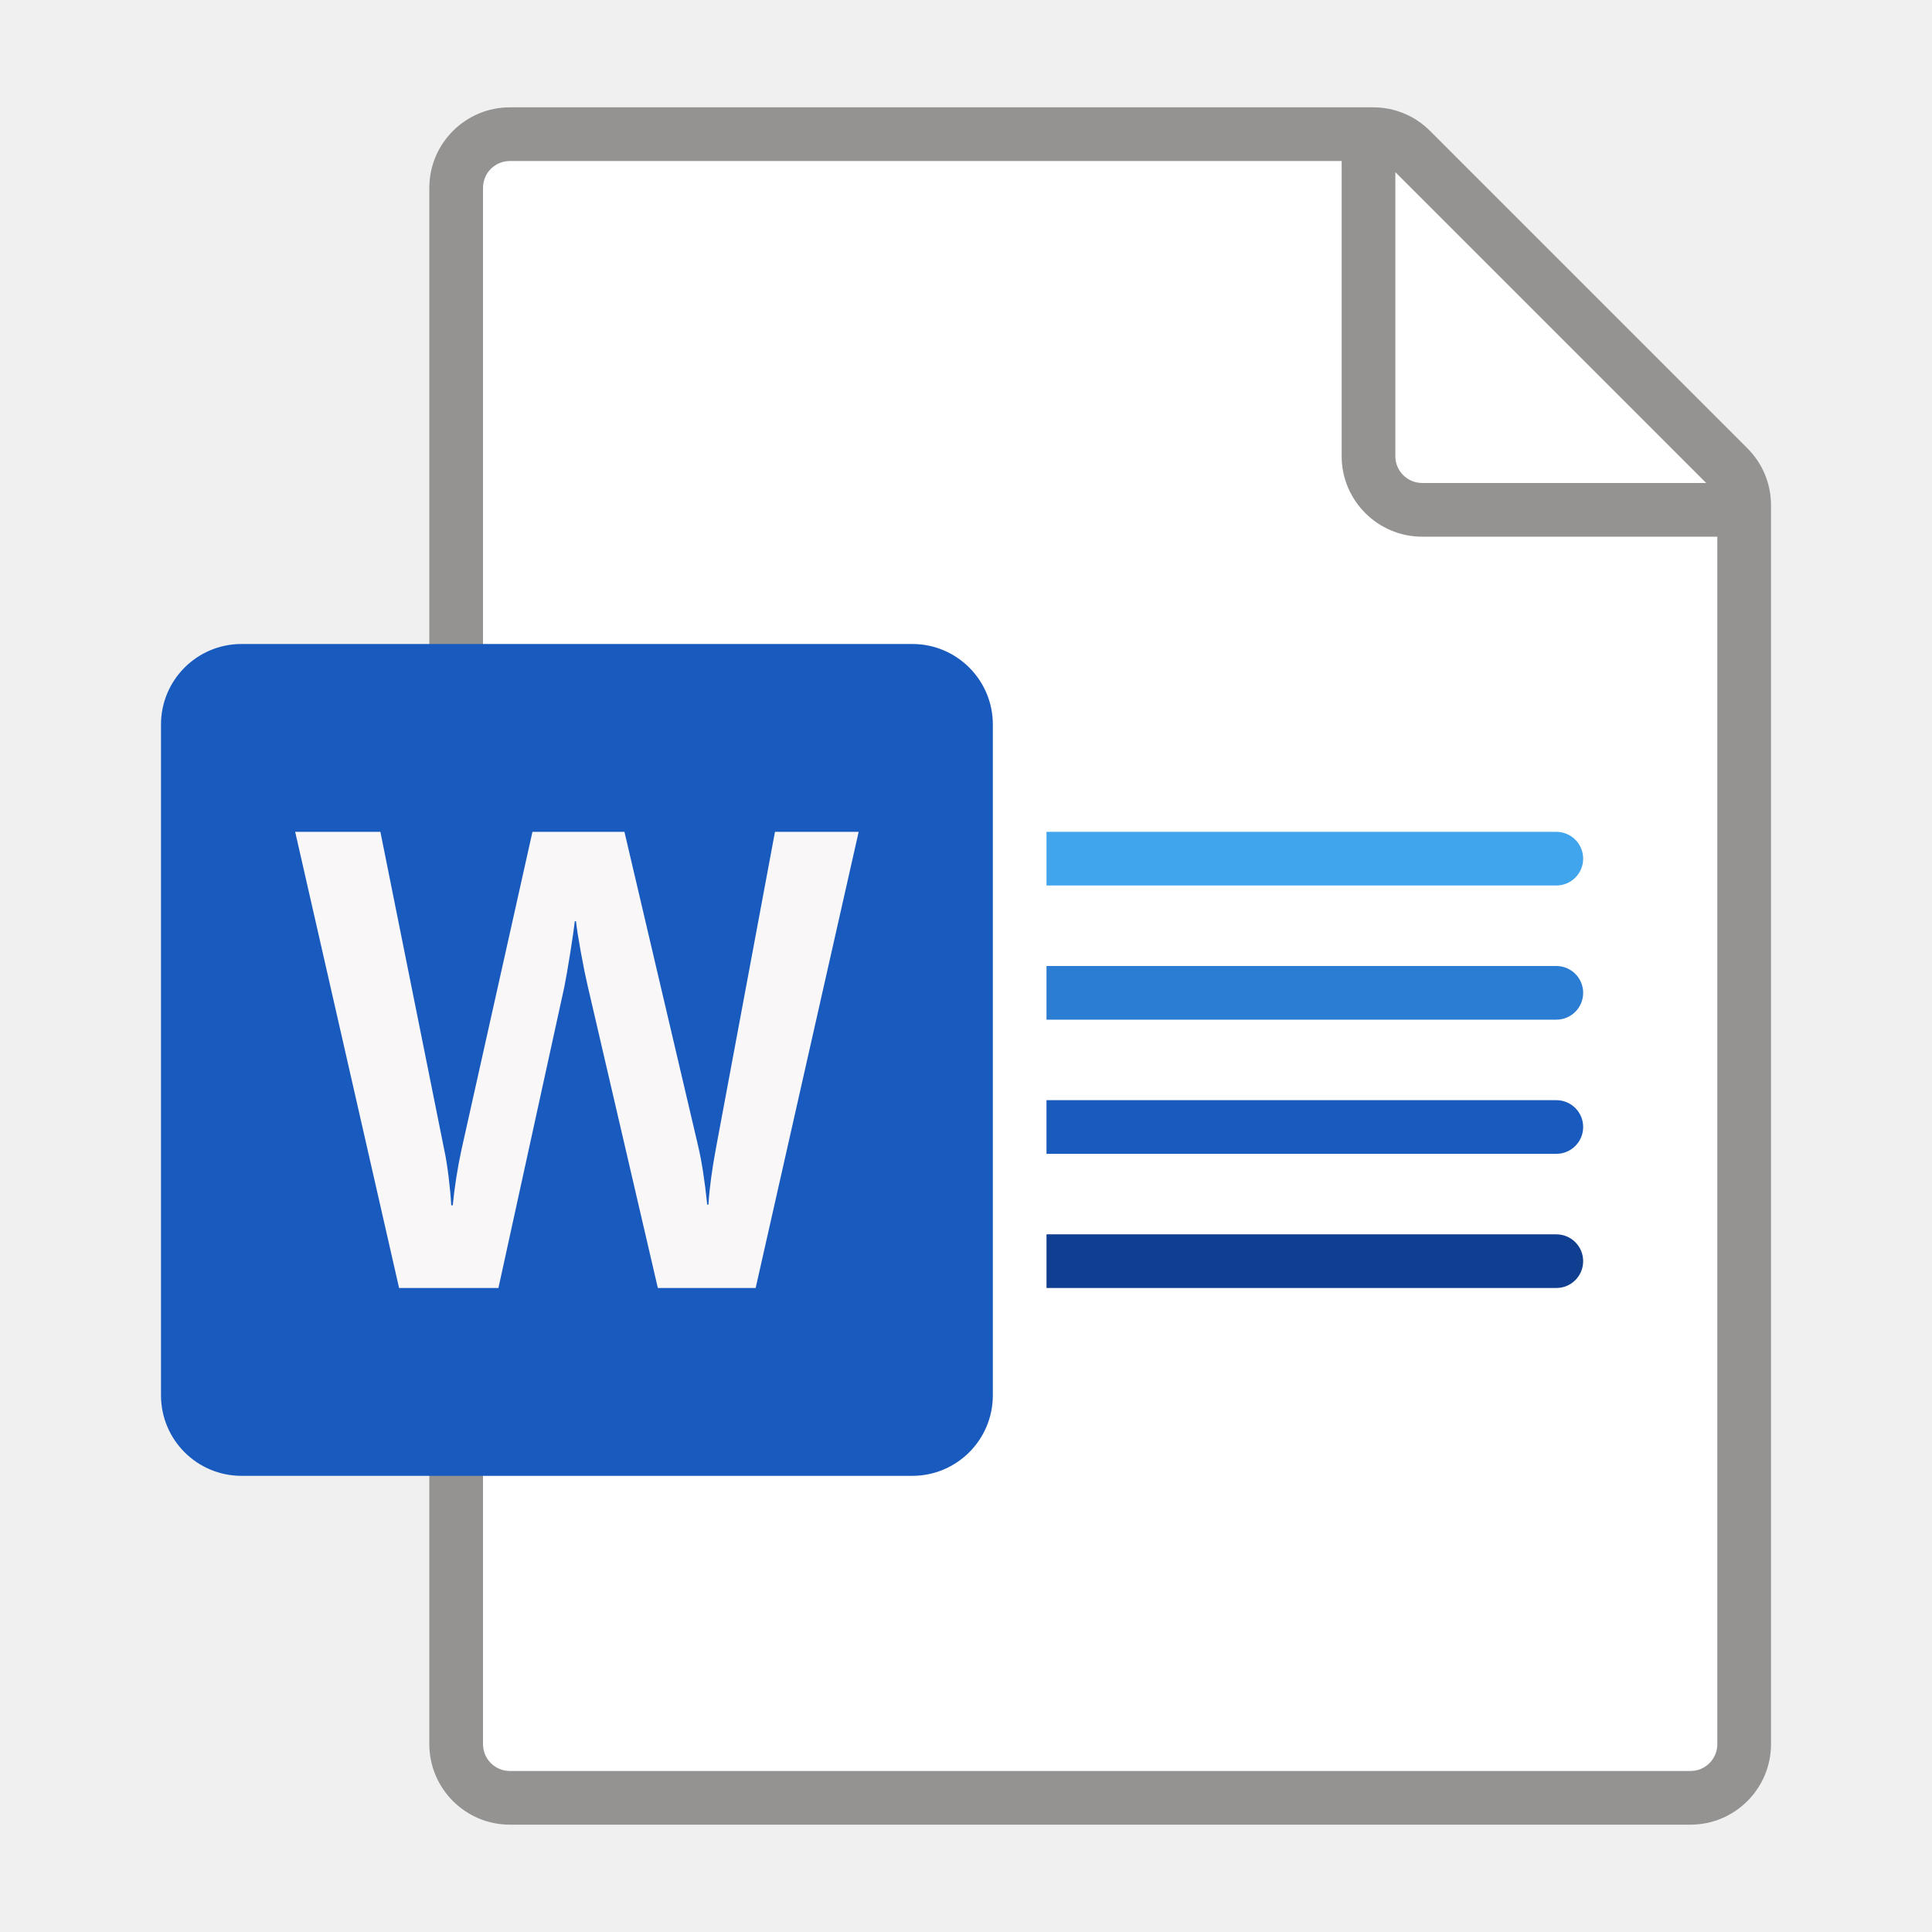
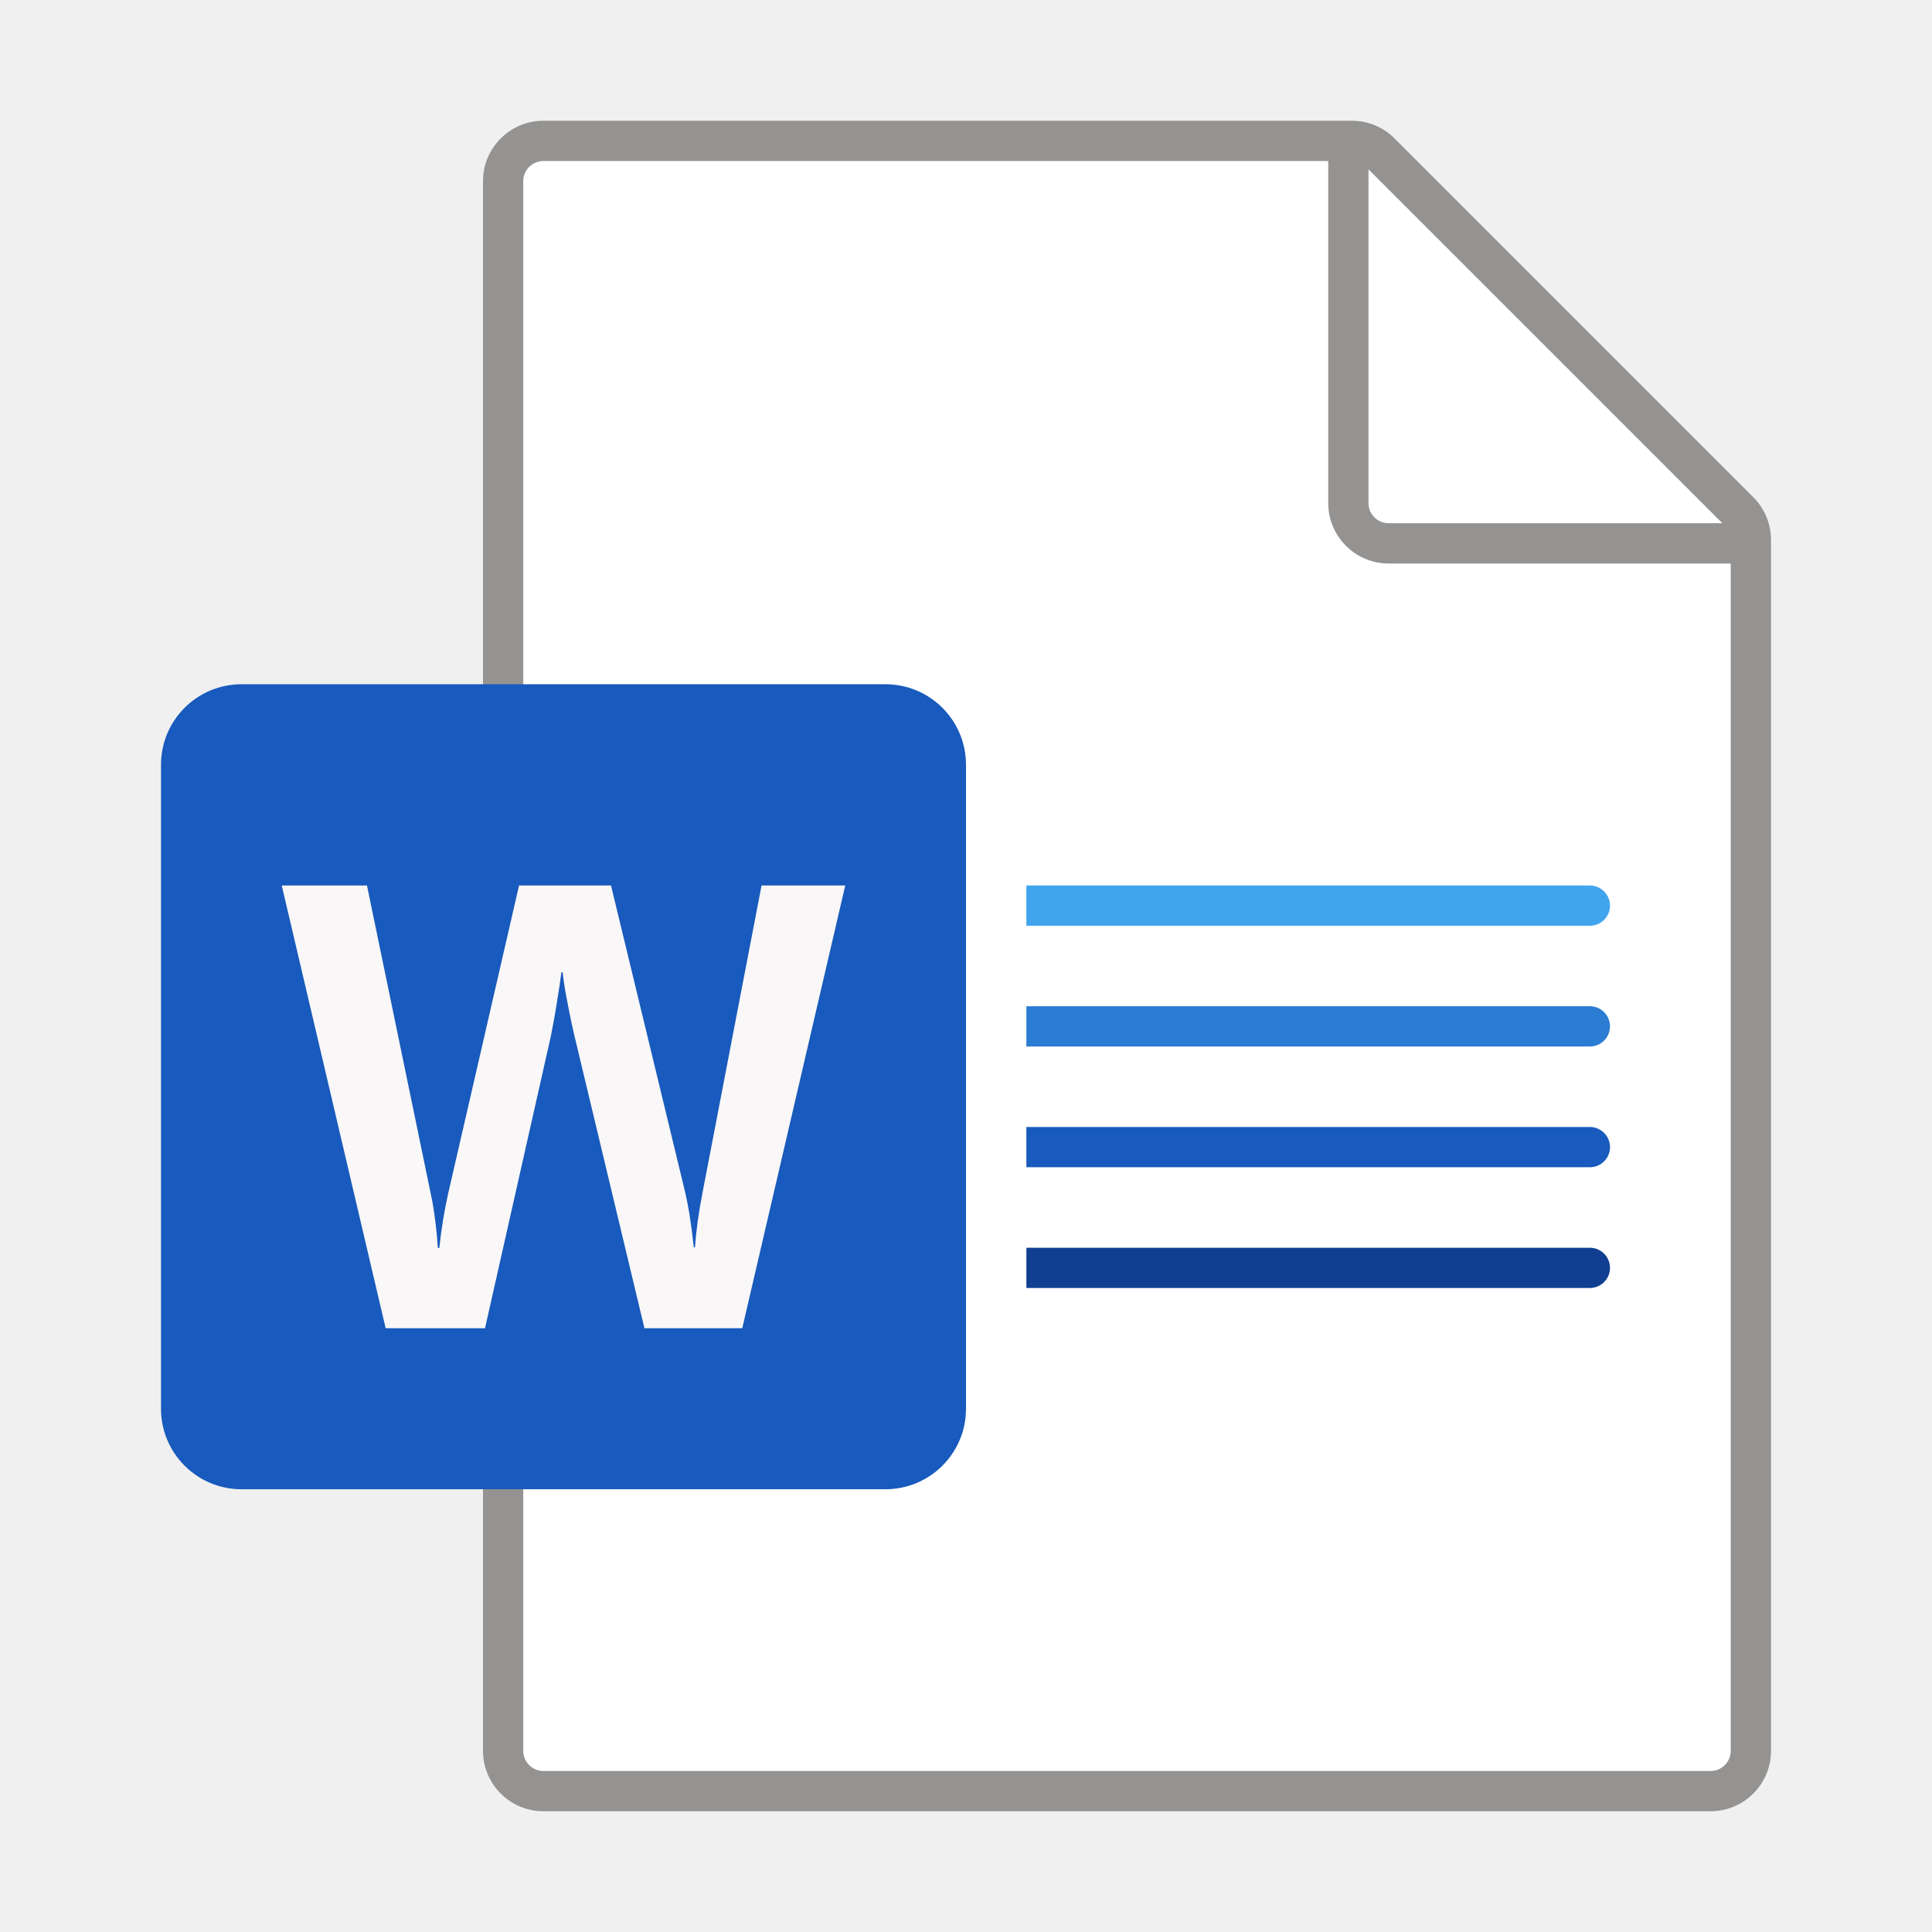
- <svg xmlns="http://www.w3.org/2000/svg" viewBox="0 0 72 72">
-   <path fill="#FFF" fill-opacity="1" d="M19 66h44a1 1 0 001-1V20H53c-1.654 0-3-1.346-3-3V6H19a1 1 0 00-1 1v58a1 1 0 001 1z" />
-   <path fill="#FFF" d="M63.586 18L52 6.414V17a1 1 0 001 1h10.586z" />
-   <path opacity=".64" fill="#605E5C" d="M65.121 16.707L53.293 4.879A2.978 2.978 0 0051.172 4H19c-1.654 0-3 1.346-3 3v58c0 1.654 1.346 3 3 3h44c1.654 0 3-1.346 3-3V18.828c0-.8-.313-1.554-.879-2.121zM52 6.414L63.586 18H53a1 1 0 01-1-1V6.414zM63 66H19a1 1 0 01-1-1V7a1 1 0 011-1h31v11c0 1.654 1.346 3 3 3h11v45a1 1 0 01-1 1z" />
-   <path fill="#103F91" d="M58 46H39v2h19a1 1 0 000-2z" />
-   <path fill="#185ABD" d="M58 41H39v2h19a1 1 0 000-2z" />
-   <path fill="#2B7CD3" d="M58 36H39v2h19a1 1 0 000-2z" />
-   <path fill="#41A5EE" d="M58 31H39v2h19a1 1 0 000-2z" />
-   <path fill="#185ABD" d="M9 55h25a3 3 0 003-3V27a3 3 0 00-3-3H9a3 3 0 00-3 3v25a3 3 0 003 3z" />
-   <path fill="#F9F7F7" d="M16.719 43.862c.049.404.081.755.097 1.056h.057a18.5 18.5 0 01.32-2.051L19.843 31h3.428l2.742 11.689c.137.577.251 1.312.343 2.205h.045c.039-.617.134-1.328.286-2.134L28.881 31H32l-3.839 17h-3.645L21.9 36.738c-.076-.324-.162-.747-.257-1.27s-.154-.9-.177-1.137h-.046c-.03.277-.09.688-.177 1.233-.088.546-.158.948-.211 1.21L18.575 48h-3.702L11 31h3.176l2.388 11.891c.053.245.105.569.155.971z" />
+ <svg xmlns="http://www.w3.org/2000/svg" viewBox="0 0 96 96">
+   <path fill="#FFF" d="M27 88h58a1 1 0 001-1V28H69c-1.654 0-3-1.346-3-3V8H27a1 1 0 00-1 1v78a1 1 0 001 1z" />
+   <path fill="#FFF" d="M85.586 26L68 8.414V25a1 1 0 001 1h16.586z" />
+   <path opacity=".64" fill="#605E5C" d="M87.121 24.707L69.293 6.879A2.978 2.978 0 0067.172 6H27c-1.654 0-3 1.346-3 3v78c0 1.654 1.346 3 3 3h58c1.654 0 3-1.346 3-3V26.828c0-.8-.313-1.554-.879-2.121zM68 8.414L85.586 26H69a1 1 0 01-1-1V8.414zM85 88H27a1 1 0 01-1-1V9a1 1 0 011-1h39v17c0 1.654 1.346 3 3 3h17v59a1 1 0 01-1 1z" />
+   <path fill="#103F91" d="M79 62H51v2h28a1 1 0 000-2z" />
+   <path fill="#185ABD" d="M79 56H51v2h28a1 1 0 000-2z" />
+   <path fill="#2B7CD3" d="M51 52h28a1 1 0 100-2H51v2z" />
+   <path fill="#41A5EE" d="M79 44H51v2h28a1 1 0 000-2z" />
+   <path fill="#185ABD" d="M12 74h32a4 4 0 004-4V38a4 4 0 00-4-4H12a4 4 0 00-4 4v32a4 4 0 004 4z" />
+   <path fill="#F9F7F7" d="M21.625 60.645c.066.522.109.977.13 1.366h.075a23.574 23.574 0 01.427-2.654L25.791 44h4.57l3.656 15.127c.183.747.336 1.697.457 2.853h.061c.051-.797.178-1.718.381-2.761L37.841 44H42l-5.118 22h-4.86l-3.489-14.574c-.101-.42-.216-.967-.343-1.642a19.166 19.166 0 01-.236-1.472h-.06c-.041.358-.12.89-.237 1.595a40.749 40.749 0 01-.282 1.565L24.1 66h-4.936L14 44h4.235l3.184 15.388c.071.317.14.736.206 1.258z" />
</svg>
